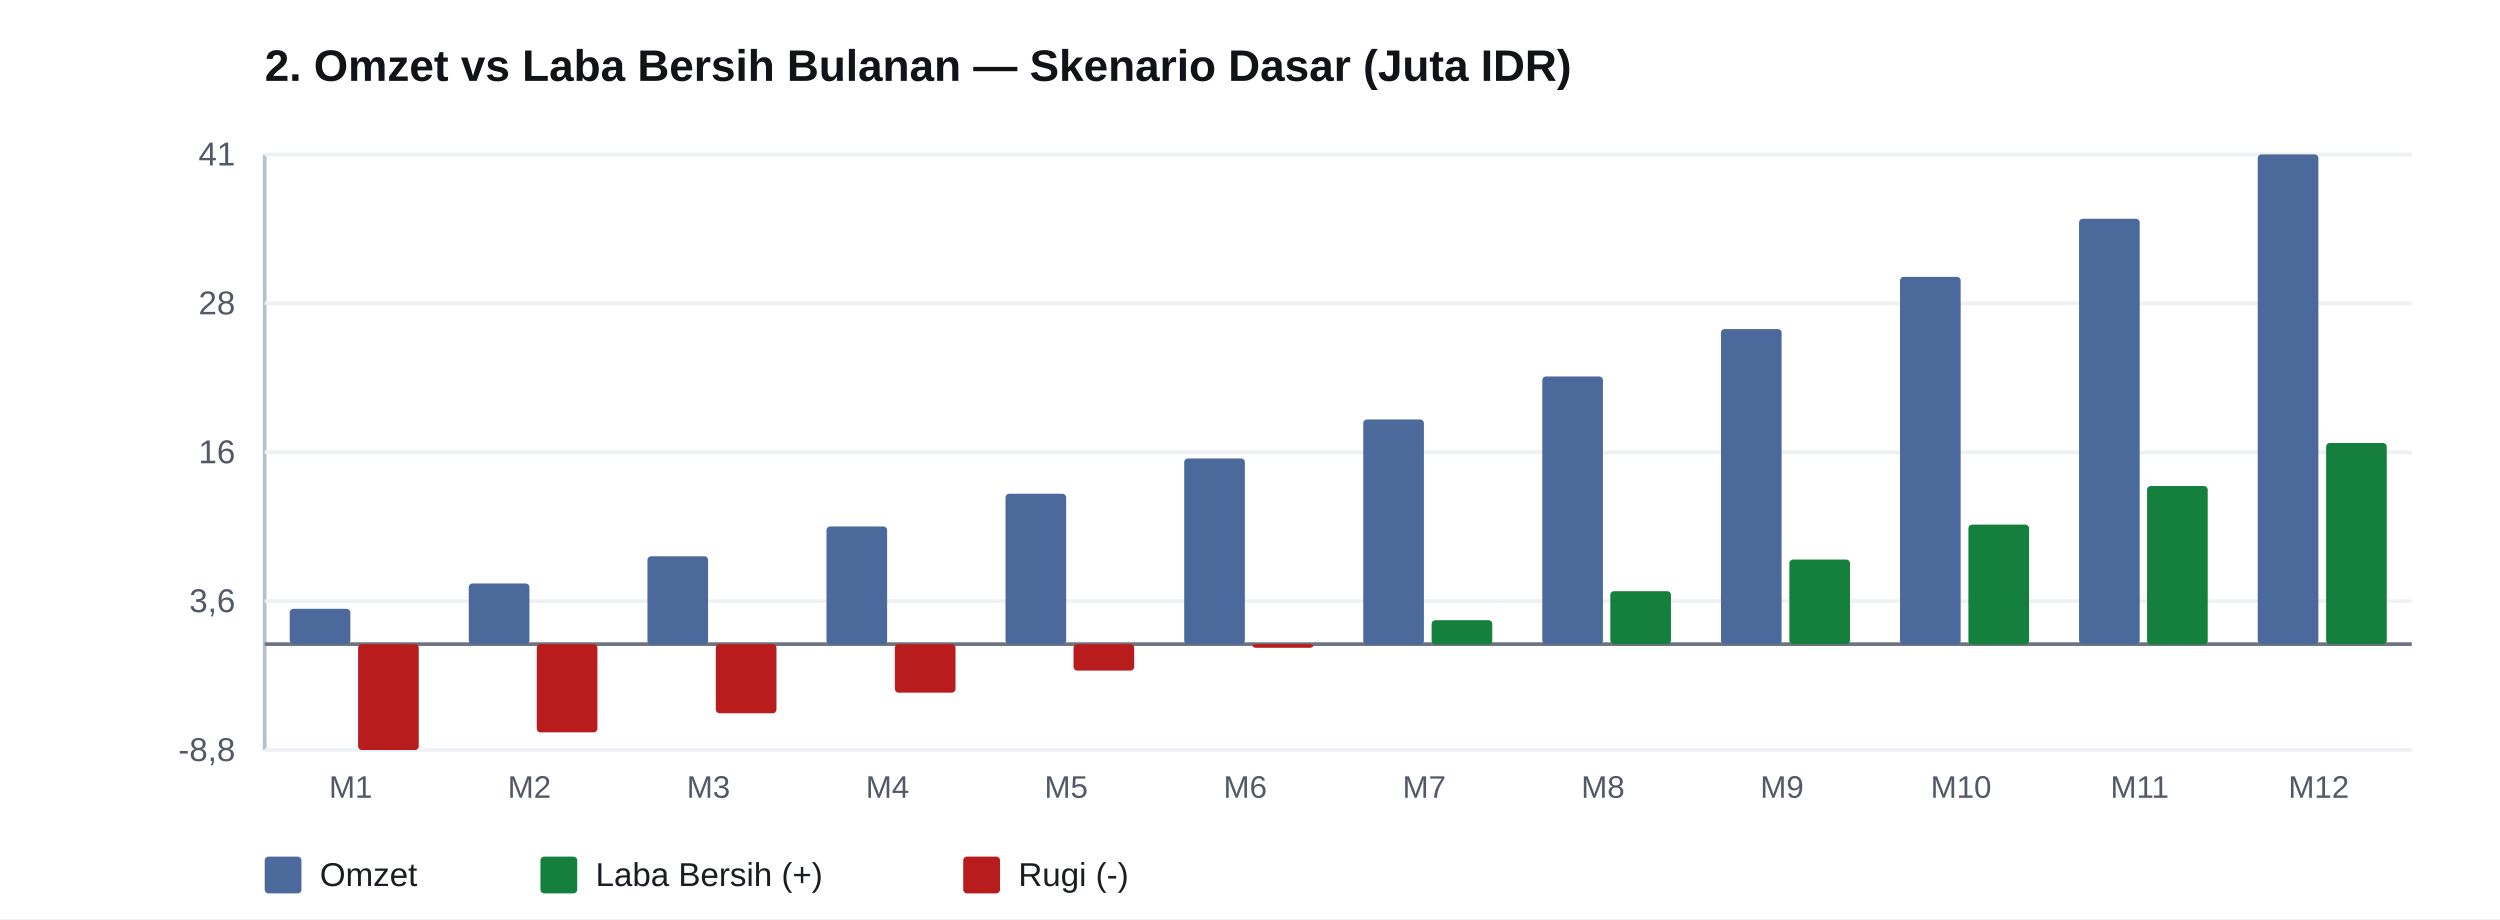
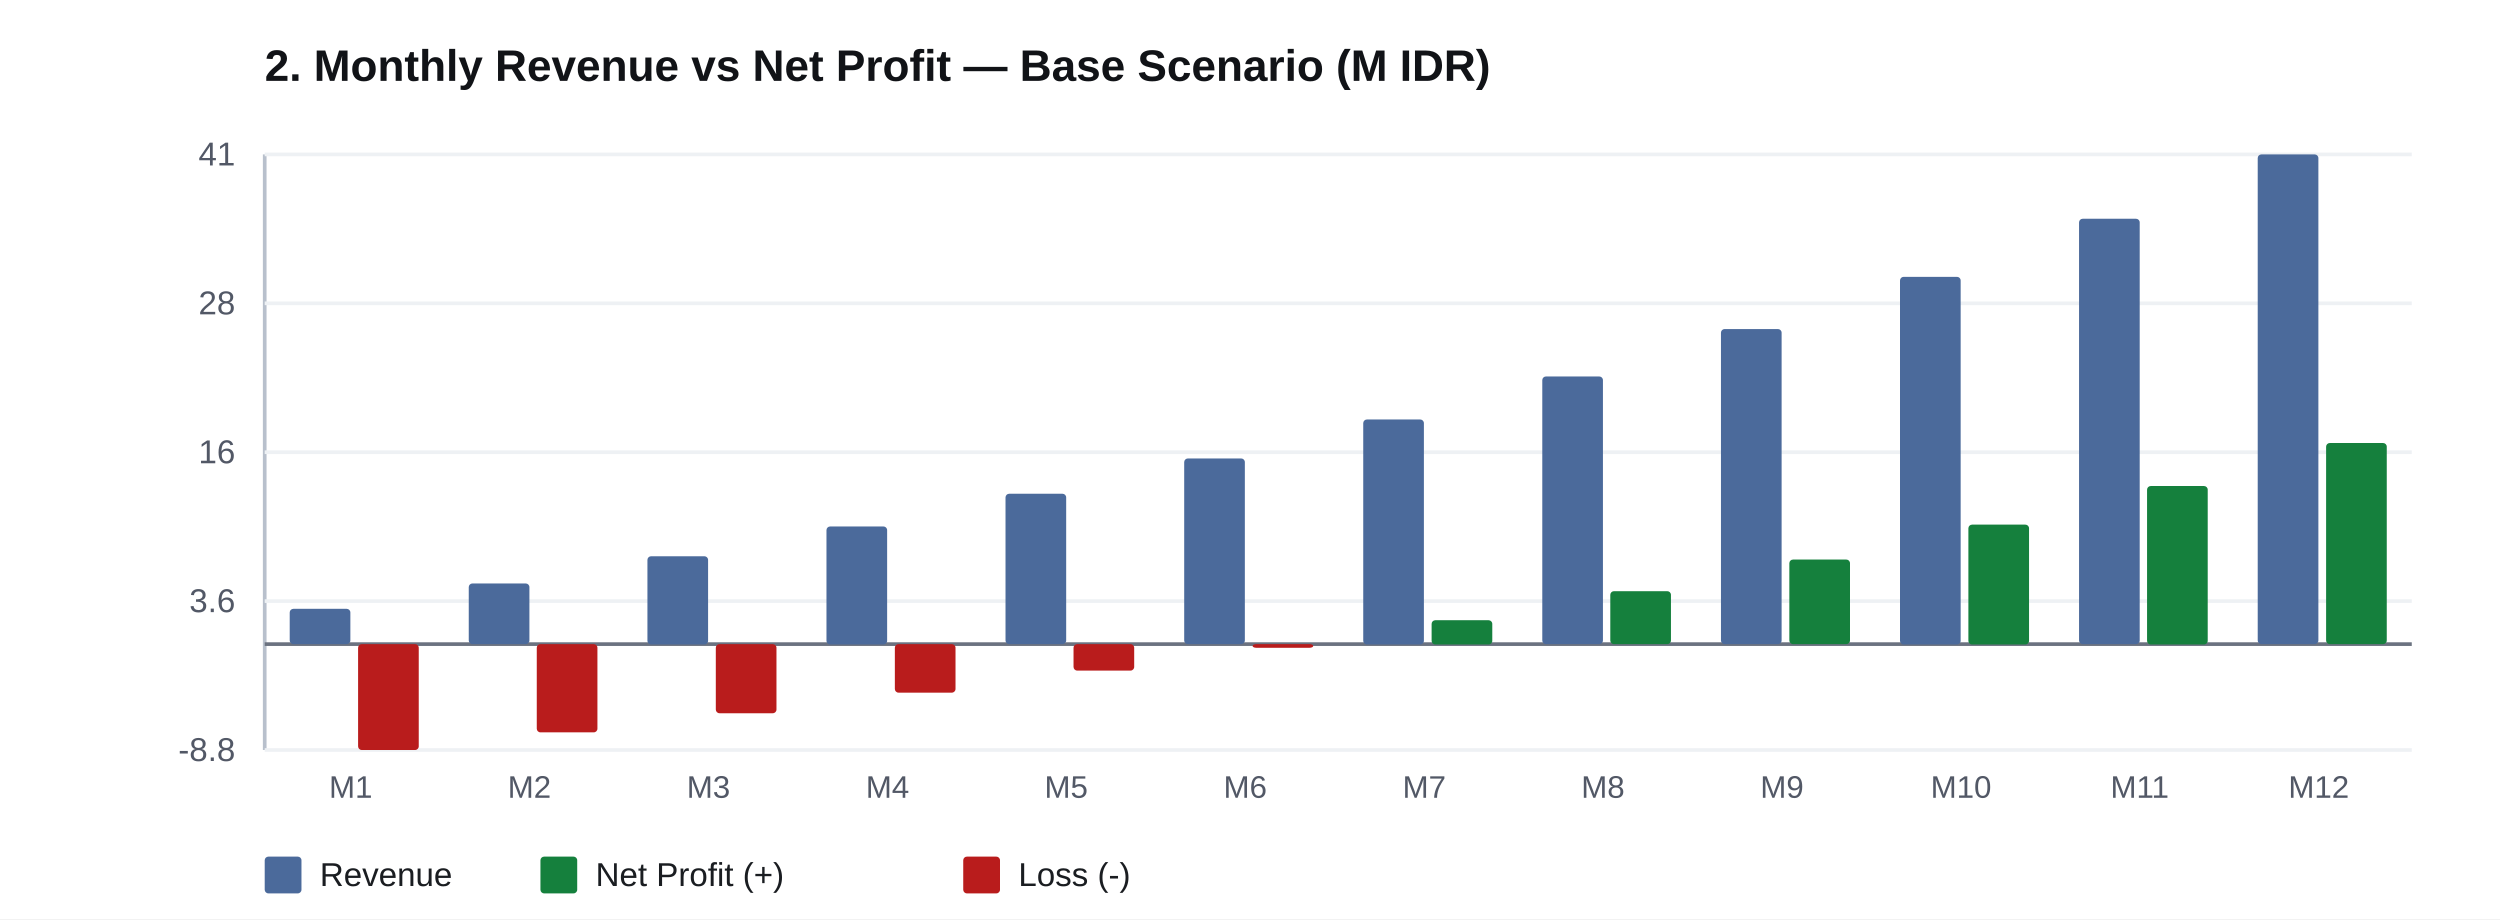
<svg xmlns="http://www.w3.org/2000/svg" viewBox="0 0 680 250" role="img" aria-label="Revenue vs Net Profit">
  <rect x="0" y="0" width="680" height="250" fill="#FFFFFF" />
-   <text x="72" y="22" font-family="-apple-system, Helvetica Neue, Arial, sans-serif" font-size="12" font-weight="700" fill="#111317">2. Omzet vs Laba Bersih Bulanan — Skenario Dasar (Juta IDR)</text>
+   <text x="72" y="22" font-family="-apple-system, Helvetica Neue, Arial, sans-serif" font-size="12" font-weight="700" fill="#111317">2. Monthly Revenue vs Net Profit — Base Scenario (M IDR)</text>
  <line x1="72" y1="42" x2="72" y2="204" stroke="#B8C0CC" stroke-width="1" />
  <line x1="72" y1="204.0" x2="656" y2="204.0" stroke="#EEF1F4" stroke-width="1" />
-   <text x="64" y="207.0" text-anchor="end" font-family="-apple-system, Helvetica Neue, Arial, sans-serif" font-size="9" fill="#525866">-8,8</text>
+   <text x="64" y="207.0" text-anchor="end" font-family="-apple-system, Helvetica Neue, Arial, sans-serif" font-size="9" fill="#525866">-8.8</text>
  <line x1="72" y1="163.5" x2="656" y2="163.5" stroke="#EEF1F4" stroke-width="1" />
-   <text x="64" y="166.5" text-anchor="end" font-family="-apple-system, Helvetica Neue, Arial, sans-serif" font-size="9" fill="#525866">3,6</text>
+   <text x="64" y="166.5" text-anchor="end" font-family="-apple-system, Helvetica Neue, Arial, sans-serif" font-size="9" fill="#525866">3.6</text>
  <line x1="72" y1="123.0" x2="656" y2="123.0" stroke="#EEF1F4" stroke-width="1" />
  <text x="64" y="126.0" text-anchor="end" font-family="-apple-system, Helvetica Neue, Arial, sans-serif" font-size="9" fill="#525866">16</text>
  <line x1="72" y1="82.5" x2="656" y2="82.5" stroke="#EEF1F4" stroke-width="1" />
  <text x="64" y="85.5" text-anchor="end" font-family="-apple-system, Helvetica Neue, Arial, sans-serif" font-size="9" fill="#525866">28</text>
  <line x1="72" y1="42.0" x2="656" y2="42.0" stroke="#EEF1F4" stroke-width="1" />
  <text x="64" y="45.0" text-anchor="end" font-family="-apple-system, Helvetica Neue, Arial, sans-serif" font-size="9" fill="#525866">41</text>
  <line x1="72" y1="175.2" x2="656" y2="175.2" stroke="#6B7280" stroke-width="1" />
  <rect x="78.8" y="165.6" width="16.5" height="9.6" fill="#4B6A9B" rx="1" />
  <rect x="97.4" y="175.2" width="16.5" height="28.8" fill="#B91C1C" rx="1" />
  <text x="95.4" y="217" text-anchor="middle" font-family="-apple-system, Helvetica Neue, Arial, sans-serif" font-size="8.5" fill="#525866">M1</text>
  <rect x="127.5" y="158.7" width="16.5" height="16.5" fill="#4B6A9B" rx="1" />
  <rect x="146.0" y="175.2" width="16.5" height="24.0" fill="#B91C1C" rx="1" />
  <text x="144.0" y="217" text-anchor="middle" font-family="-apple-system, Helvetica Neue, Arial, sans-serif" font-size="8.5" fill="#525866">M2</text>
  <rect x="176.1" y="151.3" width="16.5" height="24.0" fill="#4B6A9B" rx="1" />
  <rect x="194.7" y="175.2" width="16.5" height="18.8" fill="#B91C1C" rx="1" />
  <text x="192.7" y="217" text-anchor="middle" font-family="-apple-system, Helvetica Neue, Arial, sans-serif" font-size="8.5" fill="#525866">M3</text>
  <rect x="224.8" y="143.2" width="16.5" height="32.1" fill="#4B6A9B" rx="1" />
  <rect x="243.4" y="175.2" width="16.5" height="13.2" fill="#B91C1C" rx="1" />
  <text x="241.4" y="217" text-anchor="middle" font-family="-apple-system, Helvetica Neue, Arial, sans-serif" font-size="8.5" fill="#525866">M4</text>
  <rect x="273.5" y="134.3" width="16.5" height="40.9" fill="#4B6A9B" rx="1" />
  <rect x="292.0" y="175.2" width="16.5" height="7.2" fill="#B91C1C" rx="1" />
  <text x="290.0" y="217" text-anchor="middle" font-family="-apple-system, Helvetica Neue, Arial, sans-serif" font-size="8.5" fill="#525866">M5</text>
  <rect x="322.1" y="124.7" width="16.5" height="50.5" fill="#4B6A9B" rx="1" />
  <rect x="340.7" y="175.2" width="16.5" height="1.0" fill="#B91C1C" rx="1" />
  <text x="338.7" y="217" text-anchor="middle" font-family="-apple-system, Helvetica Neue, Arial, sans-serif" font-size="8.5" fill="#525866">M6</text>
  <rect x="370.8" y="114.1" width="16.5" height="61.2" fill="#4B6A9B" rx="1" />
  <rect x="389.4" y="168.7" width="16.5" height="6.6" fill="#15803D" rx="1" />
  <text x="387.4" y="217" text-anchor="middle" font-family="-apple-system, Helvetica Neue, Arial, sans-serif" font-size="8.5" fill="#525866">M7</text>
  <rect x="419.5" y="102.4" width="16.5" height="72.8" fill="#4B6A9B" rx="1" />
  <rect x="438.0" y="160.8" width="16.5" height="14.4" fill="#15803D" rx="1" />
  <text x="436.0" y="217" text-anchor="middle" font-family="-apple-system, Helvetica Neue, Arial, sans-serif" font-size="8.5" fill="#525866">M8</text>
  <rect x="468.1" y="89.5" width="16.5" height="85.7" fill="#4B6A9B" rx="1" />
  <rect x="486.7" y="152.2" width="16.5" height="23.0" fill="#15803D" rx="1" />
  <text x="484.7" y="217" text-anchor="middle" font-family="-apple-system, Helvetica Neue, Arial, sans-serif" font-size="8.5" fill="#525866">M9</text>
  <rect x="516.8" y="75.3" width="16.5" height="100.0" fill="#4B6A9B" rx="1" />
  <rect x="535.4" y="142.7" width="16.5" height="32.6" fill="#15803D" rx="1" />
  <text x="533.4" y="217" text-anchor="middle" font-family="-apple-system, Helvetica Neue, Arial, sans-serif" font-size="8.5" fill="#525866">M10</text>
  <rect x="565.5" y="59.5" width="16.5" height="115.7" fill="#4B6A9B" rx="1" />
  <rect x="584.0" y="132.2" width="16.5" height="43.1" fill="#15803D" rx="1" />
  <text x="582.0" y="217" text-anchor="middle" font-family="-apple-system, Helvetica Neue, Arial, sans-serif" font-size="8.5" fill="#525866">M11</text>
  <rect x="614.1" y="42.0" width="16.5" height="133.2" fill="#4B6A9B" rx="1" />
  <rect x="632.7" y="120.5" width="16.5" height="54.7" fill="#15803D" rx="1" />
  <text x="630.7" y="217" text-anchor="middle" font-family="-apple-system, Helvetica Neue, Arial, sans-serif" font-size="8.5" fill="#525866">M12</text>
  <rect x="72" y="233" width="10" height="10" fill="#4B6A9B" rx="1" />
-   <text x="87" y="241" font-family="-apple-system, Helvetica Neue, Arial, sans-serif" font-size="9" fill="#1A1D21">Omzet</text>
+   <text x="87" y="241" font-family="-apple-system, Helvetica Neue, Arial, sans-serif" font-size="9" fill="#1A1D21">Revenue</text>
  <rect x="147" y="233" width="10" height="10" fill="#15803D" rx="1" />
-   <text x="162" y="241" font-family="-apple-system, Helvetica Neue, Arial, sans-serif" font-size="9" fill="#1A1D21">Laba Bersih (+)</text>
+   <text x="162" y="241" font-family="-apple-system, Helvetica Neue, Arial, sans-serif" font-size="9" fill="#1A1D21">Net Profit (+)</text>
  <rect x="262" y="233" width="10" height="10" fill="#B91C1C" rx="1" />
-   <text x="277" y="241" font-family="-apple-system, Helvetica Neue, Arial, sans-serif" font-size="9" fill="#1A1D21">Rugi (-)</text>
+   <text x="277" y="241" font-family="-apple-system, Helvetica Neue, Arial, sans-serif" font-size="9" fill="#1A1D21">Loss (-)</text>
</svg>
